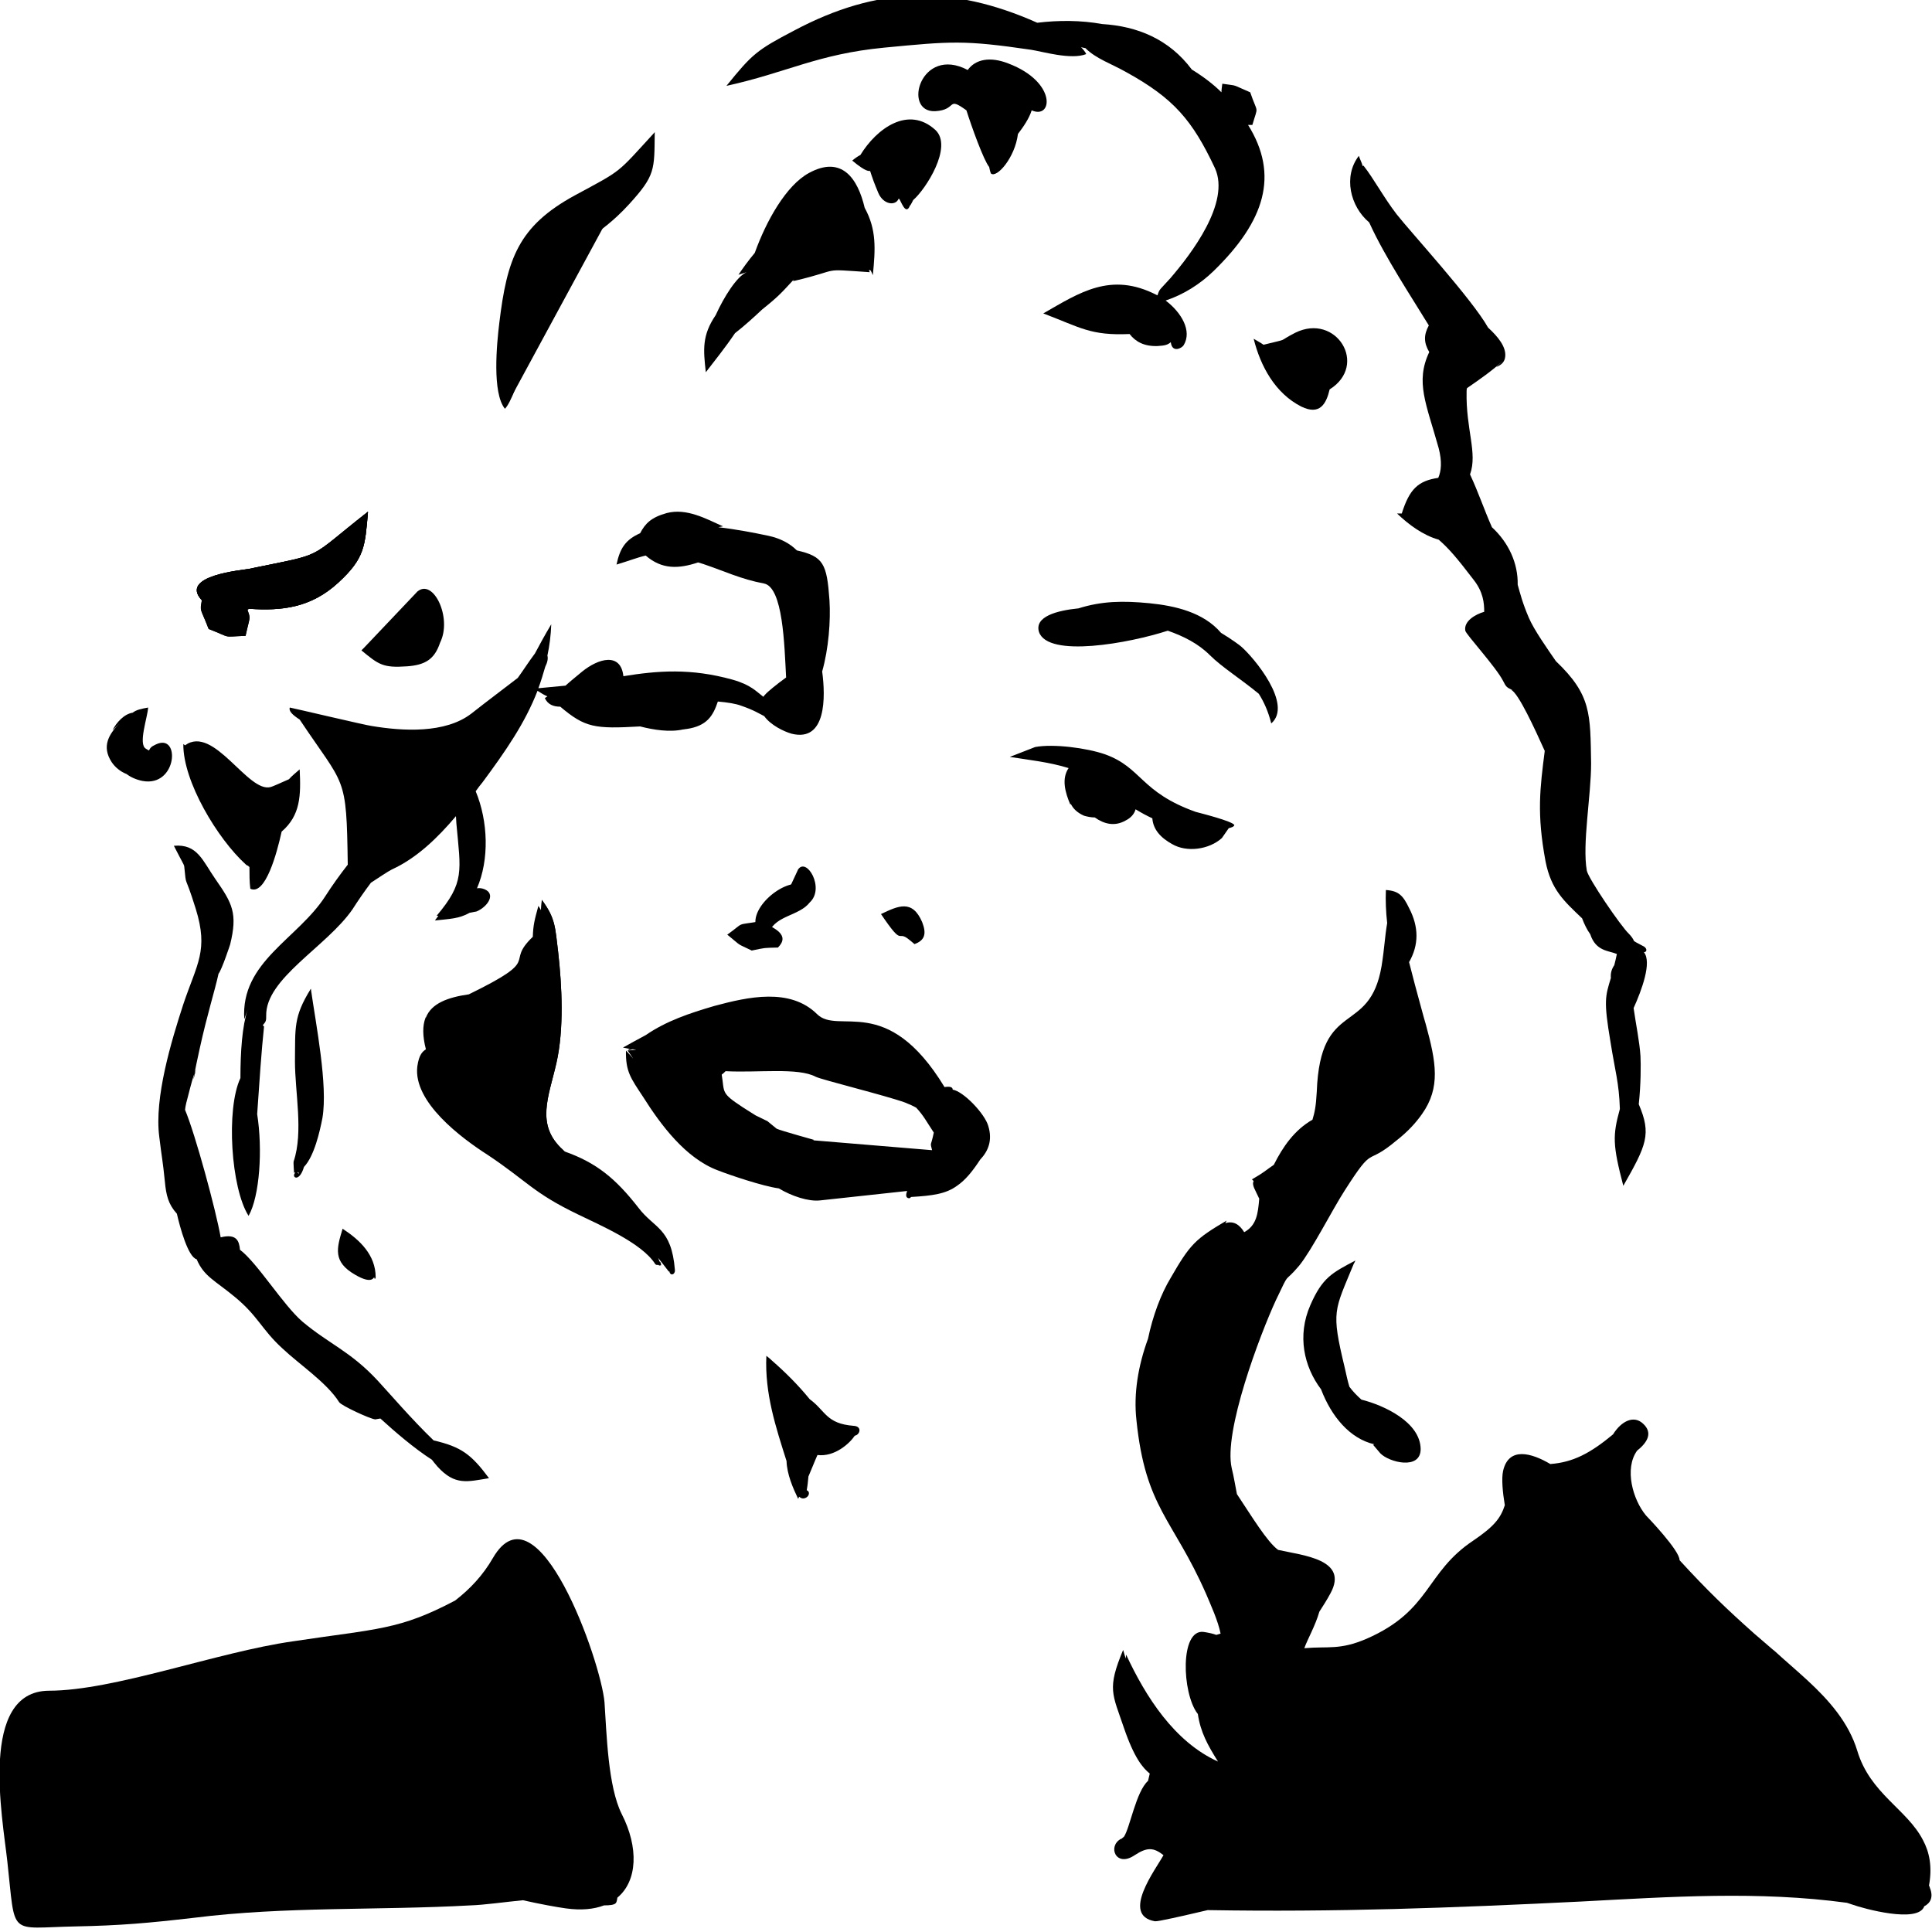
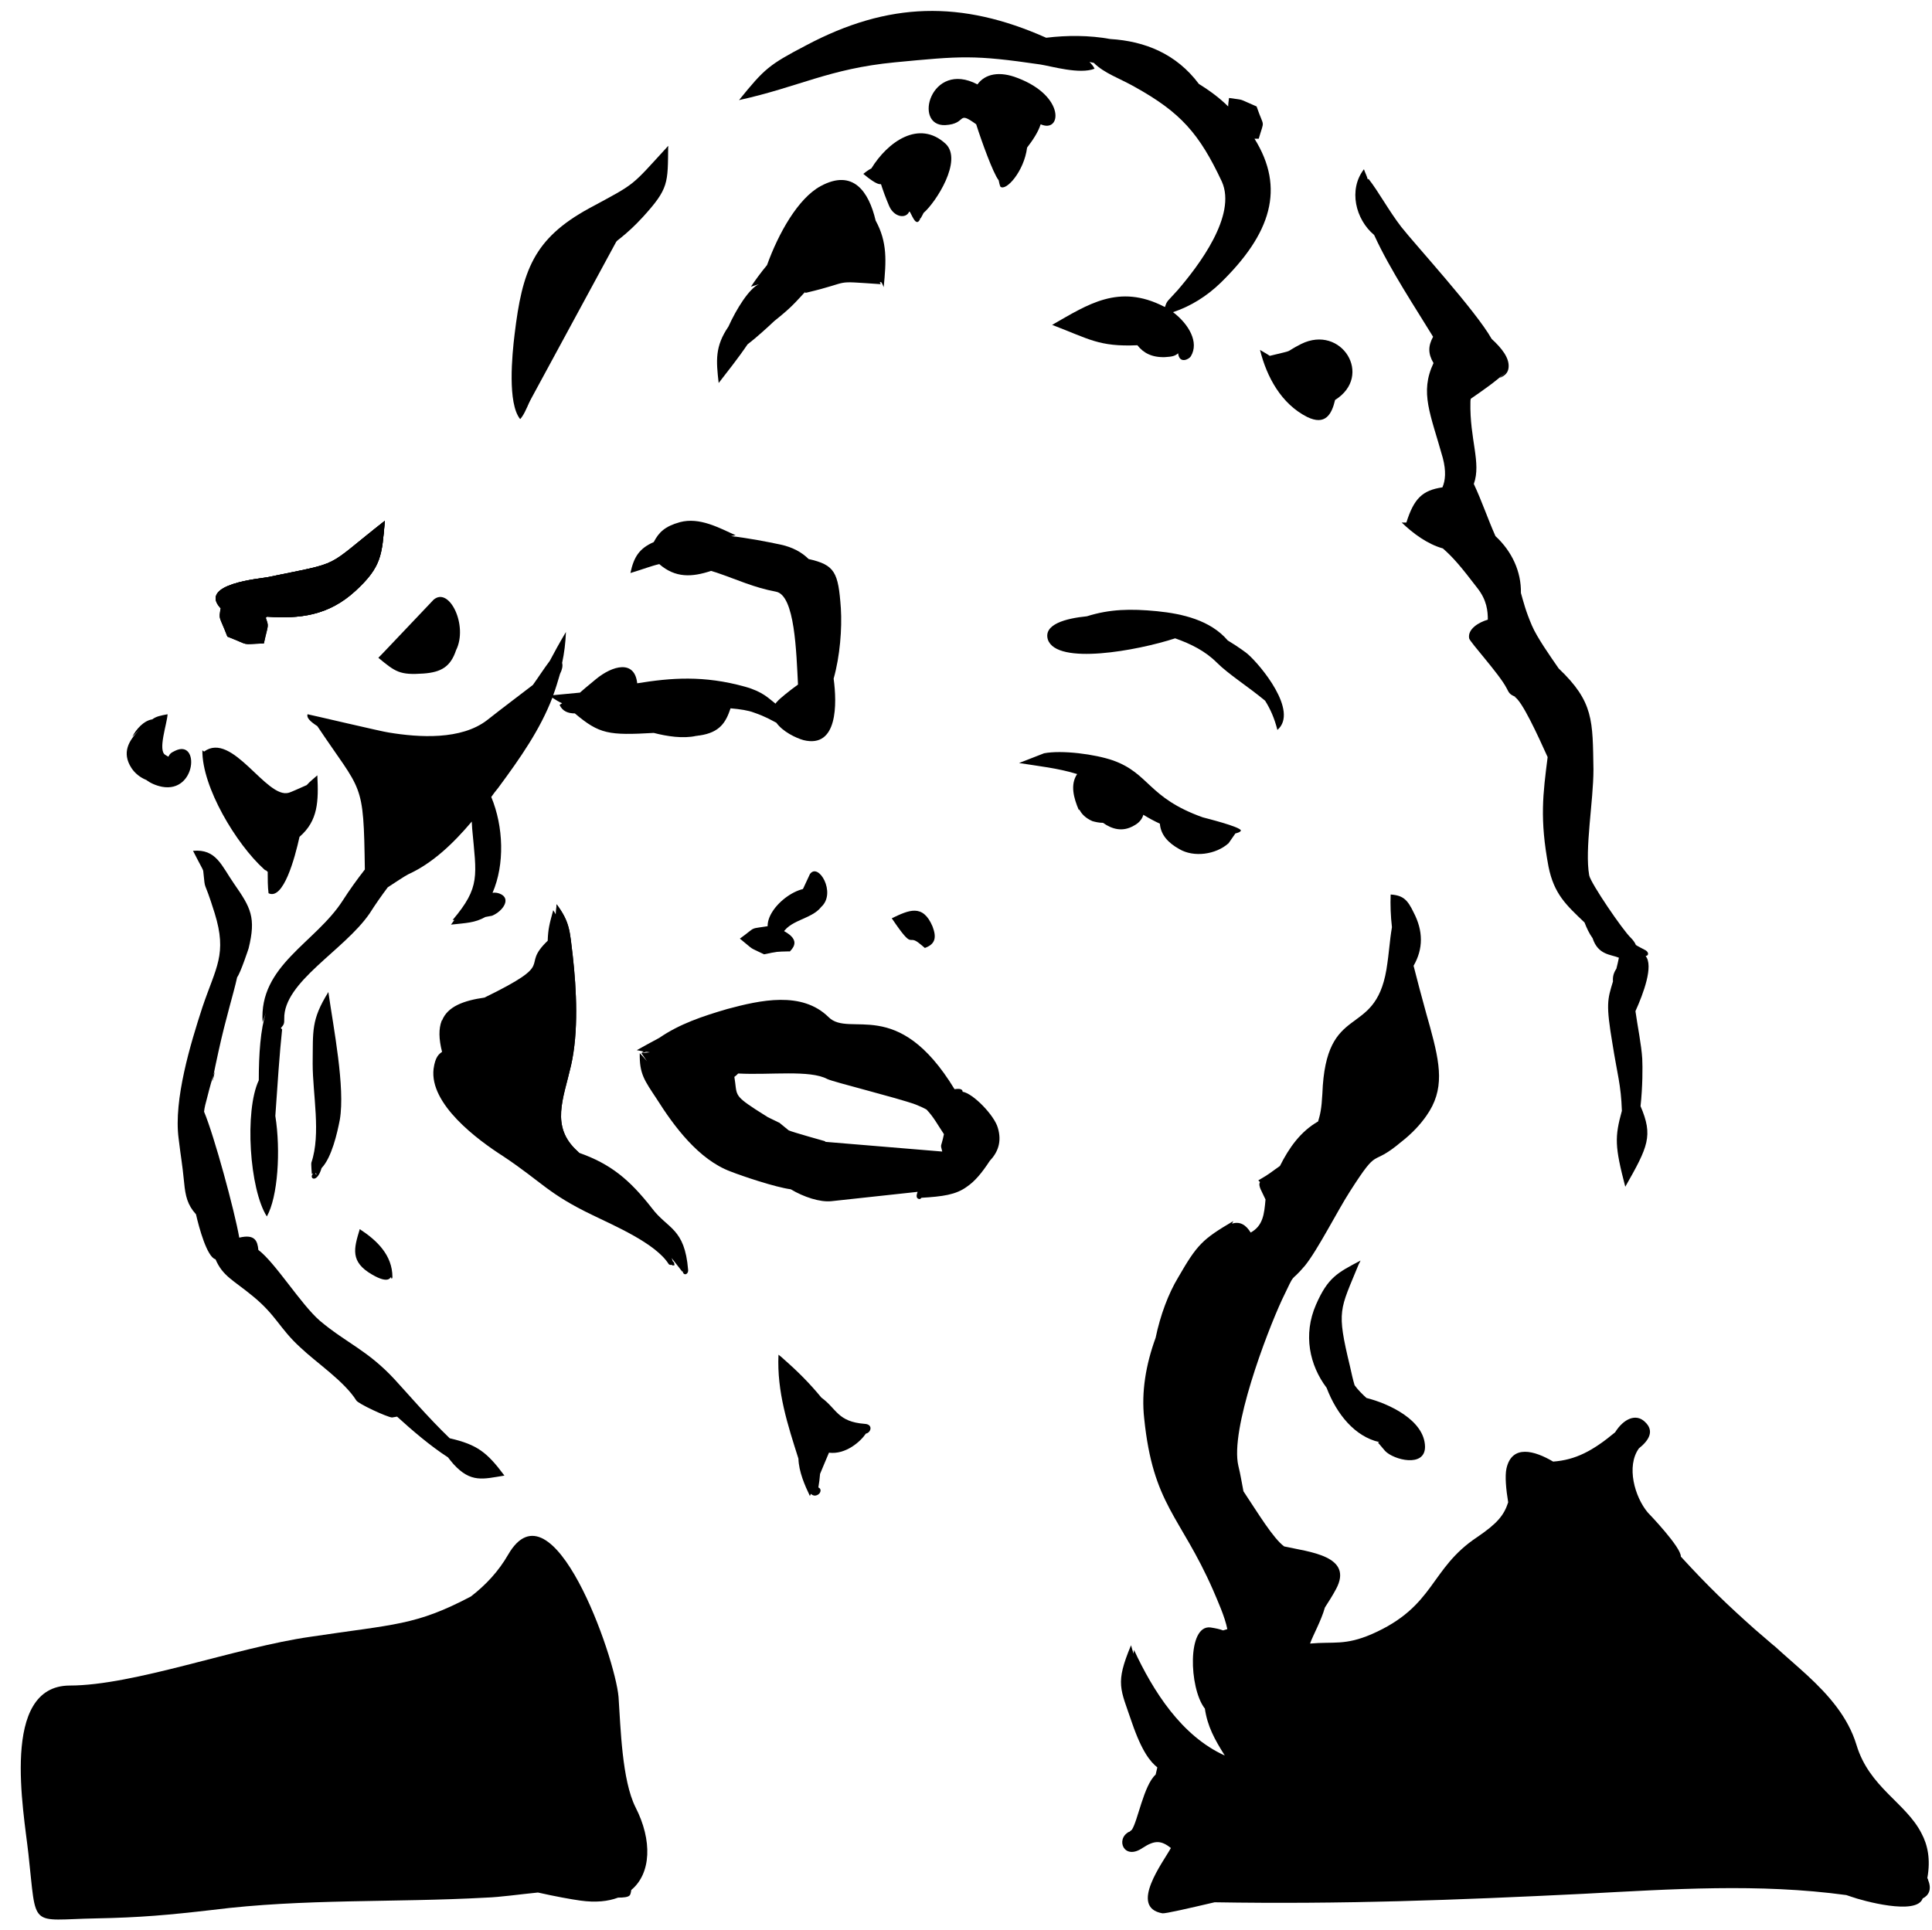
- <svg xmlns="http://www.w3.org/2000/svg" viewBox="0 0 4500 4500">
+ <svg xmlns="http://www.w3.org/2000/svg" viewBox="-50 -36 4554 4550">
  <path d="M1525 308c-1 88 2 100-60 168-77 84-109 67-174 189-39 71-88 262-115 287-30-37-19-151-13-200 18-149 44-225 176-297 113-61 96-49 186-147" />
  <path d="M1525 308c-46 176-192 169-258 282-77 130-91 362-91 362m-319 240v2c-7 78-7 106-69 163-64 59-132 66-207 61-2 0-4-1-6-1-2-6-5-15-8-26-19-9-28-14-35-18 162-6 251-16 325-181m-387 206c-54-58 96-70 110-73 183-38 130-18 277-133-74 165-163 175-325 181-14-7-13-3-57-3zm5-28c-2 13-3 22-5 28zm46-14c-1-2-3-4-5-5-4-3-3-3-6-3 4 2 8 5 11 8" />
  <path d="M857 1192v2c-7 78-7 106-69 163-64 59-132 66-207 61-2 0-4-1-6-1-2-6-5-15-8-26-19-9-28-14-35-18 162-6 251-16 325-181m-387 206c-54-58 96-70 110-73 183-38 130-18 277-133-74 165-163 175-325 181-14-7-13-3-57-3-2 13-3 22-5 28m51-42c-1-2-3-4-5-5-4-3-3-3-6-3 4 2 8 5 11 8" />
  <path d="M857 1192c-76 168-167 175-334 182-74 3 18-6 30 66" />
  <path d="M572 1481c-58 2-29 6-86-16-24-62-20-30-11-95 64-1 33-7 92 21 18 61 18 31 5 90" />
  <path d="M572 1481c-7-15-83-90-97-111m367 145c52-49 39-24 81-56 1 0 1 0 2-1-1 2-1 3-1 5l3-6c4-3 4-3 5-7h-1c5-9 11-13 24-19 9-16 16-40 17-53 37-32 82 61 53 119-13 39-35 52-77 55-56 4-66-4-106-37m83-57c1 0 1-1 2-1 1-3 2-5 4-7l-2-1c-2 4-3 6-4 9m30-27c-7 3-17 9-16 16 6-3 11-9 16-16" />
  <path d="M842 1515c30 0 121-1 132-35 16-5 37-87-2-102m887 647c20-29 63 44 27 77-24 31-78 30-94 68l-7 14c-65-34 8-116 63-125v1l-1 1c2-2 5-3 9-5-2 1-8 4-7 7 14-4 13-27 10-38m-16 40c-2 2-3 4-5 9 2-4 3-7 5-9" />
  <path d="M1859 2025c27 2 20 54 6 58-2 6-114 37-80 101M724 2303c12 84 40 225 27 301-6 31-19 89-43 114-11 38-31 24-20 13-2 0-3 1-3 1 0-1-2-24-1-27 23-68 3-161 3-233 1-78-4-103 37-169m-32 427 4 4c0-4-2-4-4-4" />
  <path d="M724 2303c-32 102 17 226-8 344-4 18-6 50-19 63 1 8-9 41-7 19m108 133c40 26 77 61 77 113 0 3-2 5-3 2v-2c-2-1-4 18-45-6-52-30-43-61-29-107" />
  <path d="M798 2862c24 88 79 115 74 115m822-800c43-31 17-21 76-31 35 15 71 32 42 61-35 1-27 0-61 7-39-19-20-7-57-37" />
  <path d="M1694 2177c35 0 103-2 118 30m240-78c40-19 73-35 96 19 10 26 7 42-18 51-5-4-9-8-12-10-30-25-12 20-66-60M857 1192v2c-7 78-7 106-69 163-64 59-132 66-207 61l-6-1c10 27 7 16-3 64-58 2-29 6-86-16-19-50-21-39-16-67-54-58 96-70 110-73 183-38 130-18 277-133m1157-708c28 51 25 96 19 157-1-3-3-7-5-11-2-1-3-1-4-1 0 1 1 3 2 5-120-8-61-7-175 20-3 0-3 0-4 1 0-1 0-1 1-2v-1c-27 29-33 37-73 69-17 16-41 38-63 55-23 34-48 65-68 91-6-53-9-86 23-133 19-42 49-90 72-100l-19 6c10-15 23-33 38-51 27-75 73-157 126-186 77-42 114 13 130 81" />
  <path d="M1850 71c194-103 366-107 566-18 49-6 102-6 151 3 82 5 156 35 209 106 26 16 50 34 69 53 0-6 1-12 2-20 40 6 18 0 65 20 18 53 19 28 5 76h-10c73 117 39 224-80 340-32 31-70 55-112 69 37 28 62 71 42 104-4 7-27 19-30-7-7 6-13 8-31 9-31 1-51-10-65-28-91 4-114-15-201-48 84-48 157-98 264-43 1 0 1 0 2 1 5-16 5-12 30-40 49-57 140-176 104-256-53-113-97-163-205-223-37-21-72-32-97-57h-1c-3-1-6-1-9-2 5 5 10 11 12 16-35 14-102-6-128-10-157-23-186-20-343-5-155 15-226 58-367 89 60-74 70-83 158-129" />
  <path d="M2254 163c18-25 52-32 95-15 113 43 103 131 54 109-6 19-19 38-32 55-7 56-50 104-63 92-2-5-3-10-4-15-13-16-41-94-53-132-47-34-20-1-73 2-77 3-34-154 76-96m689 640c65-16 29-5 74-28 95-47 171 75 80 132-8 34-23 61-66 40-61-31-95-94-111-158 8 5 16 9 23 14m-431 614c54-17 103-18 165-12 60 6 126 21 167 69 25 15 45 30 47 32 30 26 121 135 70 179-7-28-17-50-29-69-41-34-86-62-114-90-27-27-61-44-98-57-89 29-279 64-300 3-11-36 42-50 92-55m363 505v-1zm-90-31c7 2 88 22 90 31-1 4-9 6-13 7l-16 23c-30 27-82 34-116 14-27-15-44-34-46-60q-19.5-9-39-21c-3 11-11 20-23 26-26 15-51 8-72-7-9 0-18-2-25-4-16-7-26-17-31-28 0 1 0 1-1 2-12-28-21-60-4-85-45-14-93-19-137-26l59-23c42-8 120 2 163 17 86 31 82 88 211 134m391-1505c23 29 47 74 77 113 33 42 176 198 213 264 24 22 42 45 40 67-1 13-9 20-21 25l16-15c-26 24-55 44-84 64-1 3-1 6-1 8-2 88 26 143 8 193 20 43 32 80 51 123 39 36 61 84 60 134 6 21 11 42 26 77 12 28 43 72 63 101 83 79 80 123 82 238 0 76-21 188-10 250 4 19 79 129 98 147 6 6 10 12 12 17 6 4 13 7 20 11 10 4 12 14 3 15 19 23-5 88-24 130 5 36 14 79 16 112 1 20 1 66-4 112 30 70 18 95-36 190-25-96-25-117-8-179-2-62-11-87-22-157-16-95-12-105 1-148-1-12 2-21 8-30 2-8 4-16 6-26-19-8-49-6-62-46-8-11-14-24-19-37-43-41-72-67-85-132-21-112-13-171-2-258-23-51-61-134-78-142 2 0 0 0 4 1-15-7-16-8-23-22-17-33-87-109-88-117-4-22 23-38 44-44 0-20-2-46-25-75-39-51-57-72-81-93-36-10-70-35-97-61h11c18-57 38-76 85-83 7-16 9-38 1-69-29-104-55-154-22-224-13-22-13-40-1-62-39-64-102-159-138-238 0-1-1-1-1-2-44-37-61-107-24-155 3 9 7 16 9 24 1-1 1-1 2-1M431 1736c67-49 147 113 200 97 4-1 24-10 42-18 7-8 16-15 25-23 3 61 2 107-42 145-11 50-38 150-73 133-2-16-2-33-2-51-1 0-1 0-2-1-1-3-2 0-7-5-65-59-146-193-145-280 1 1 3 2 4 3m717 1893c104-179 252 241 260 336 5 73 8 196 40 260 40 78 37 156-10 195-1 7-2 11-4 13-4 4-14 5-27 5-24 9-53 12-89 7-22-3-60-10-100-19-41 4-90 11-122 12-215 12-431 2-645 29-104 12-170 18-275 20-159 3-139 27-159-152-11-101-67-396 97-397 152 0 392-90 568-115 199-30 247-26 378-95 35-27 65-59 88-99m650-460c32 28 61 57 88 90 37 27 38 57 102 62 21 1 15 21 3 23-12 18-47 50-87 45-8 18-14 34-21 50-1 11-2 21-4 32 8 3 6 13-1 17s-12 2-17-2c0 2-1 3-2 5-12-25-26-57-27-88-25-79-51-157-47-245 4 3 9 7 13 11M453 2500c10-32-9 42 0 0m-22 85c24 57 72 234 83 297 37-9 43 8 45 29 40 30 100 128 145 167 63 53 112 69 176 138 26 28 79 90 130 139 65 15 88 33 129 88-50 8-79 18-120-27-6-7-10-12-13-16-42-27-86-65-120-96l-12 2c-12-1-79-32-84-40-29-46-93-88-133-126-48-44-56-75-111-120-46-38-71-47-88-87-20-5-39-75-46-106-20-22-25-43-28-75-5-50-7-54-13-104-12-91 28-223 56-309 32-95 59-125 29-222-28-90-21-44-27-100-2-6-2-4-24-47 55-5 67 35 97 78 39 56 52 79 34 152 0 0-19 58-27 68-9 41-26 93-44 175-6 28-10 46-12 57-3 8-8 25-15 53-3 11-6 22-7 32m2722 359c-45 110-53 108-21 241 4 18 7 32 11 45 8 11 18 21 28 30 52 13 137 52 138 115 0 50-74 31-94 10l-17-20c1 0 2 0 3-1-57-13-100-65-124-128-40-53-56-125-25-196 28-64 50-75 105-104-1 3-3 6-4 8M2004 361c38-62 112-116 175-58 41 39-23 138-52 163-2 4-4 8-7 13l-1-1v2c-10 23-21-14-25-17h-1c-7 17-35 14-47-13-39-93 6-20-61-76 6-5 13-10 19-13M345 1648c-1 22-24 86-5 96 3 2 5 3 7 4 3-6 5-9 16-14 58-28 50 100-31 85-15-3-28-9-37-16-15-6-27-16-35-28-24-37-6-65 18-90l-16 16c9-18 27-38 47-41 9-7 20-9 36-12" />
  <path d="M1553 1195c46-12 91 13 131 31l-11 2c43 5 84 13 117 20 28 6 50 18 66 34 62 14 70 31 76 116 3 48-2 113-17 166 8 59 10 165-71 145-18-5-49-20-64-41-12-6-24-14-53-24-13-5-32-8-55-10-11 33-25 57-73 64-3 0-5 1-8 1-31 7-69 1-100-7-106 6-128 3-186-46-16 0-29-5-36-20l6-4c-7-3-14-7-23-13-29 75-74 140-128 213-6 7-11 14-16 21 29 70 32 159 3 226 6-1 12 0 17 2 28 11 8 41-18 52l-16 3c-25 14-45 14-81 18 2-3 5-7 8-11h-4c66-78 56-104 46-215 0-6-1-11-1-17-43 51-92 98-149 124-10 5-32 20-49 31-15 20-29 40-43 62-60 87-203 161-201 248 0 11 0 13-8 22l3 3c-6 56-11 131-16 204 13 82 6 191-20 237-41-64-53-249-19-321 0-61 4-121 17-160l-8 23c-9-134 125-187 189-287 16-25 34-50 52-73-3-212-6-179-112-338-17-11-26-20-23-28 2 0 180 42 191 43 72 12 171 18 232-29 38-30 73-56 108-83 13-18 25-37 40-57 10-19 22-41 38-68-1 26-4 50-9 73 2 7 0 16-5 26-5 17-10 34-16 50q33-3 63-6c7-6 17-15 38-32 39-32 91-46 97 10 80-13 157-19 254 8 43 12 56 28 72 40 1-2 3-4 5-6 4-5 27-24 48-39-4-75-7-211-52-219-53-10-90-28-140-45l-13-4c-45 15-84 17-122-16-18 4-38 12-68 21 8-38 21-58 55-73 12-23 26-37 62-47m1729 920q34.5 66 0 126c9 35 18 70 30 113 3 11 6 22 9 32 24 88 35 147-9 209-14 20-33 41-60 62-74 62-49 5-120 116-29 45-76 138-106 175-39 46-19 7-54 80-37 80-123 307-103 392 5 20 8 40 12 60 34 51 70 111 96 130 58 13 165 22 122 101-8 15-17 29-26 43-9 32-28 65-35 85 56-5 82 5 145-22 151-66 136-154 249-229 47-32 63-51 73-82-5-30-8-62-4-80 13-57 66-42 110-16 53-4 93-25 146-69 20-32 49-45 70-25 23 21 11 43-14 63-30 42-10 114 21 151 2 2 79 82 78 104 65 71 110 114 174 171l43 37 5 4c24 22 50 44 75 67 51 47 97 99 117 165 30 100 116 136 153 208 15 28 22 62 14 106 1 2 2 3 2 5 9 22 1 36-13 43-14 41-143 5-168-4l-12-4c-206-28-411-14-619-3-304 15-572 25-870 20-60 14-116 27-123 26-80-14 2-121 20-154-23-18-38-19-67 0-44 30-64-21-32-38h1c2-2 4-3 6-5 14-21 28-105 56-130l4-17c-16-13-36-36-60-106-27-80-40-91-2-182 2 7 4 14 6 20l1-9c45 97 112 203 214 249-24-38-41-69-47-111l-1-1c-36-48-41-196 14-190 13 2 22 4 30 7 3-1 7-2 10-3-6-30-23-67-34-93-77-175-141-199-162-404-7-62 4-127 27-190 11-53 30-104 53-142 45-78 57-90 130-133l-3 6c19-6 33 3 44 21 29-16 32-43 35-78-9-20-18-32-13-41l-4-4c28-16 32-21 51-34 21-42 48-81 90-105 5-17 8-29 10-65 8-219 123-128 151-293 7-44 7-64 13-100-3-26-4-53-3-77 30 2 40 13 54 42" />
  <path d="M1262 2096c32 43 31 64 38 121 9 80 14 180-4 259s-49 144 15 202l14 14h-16c-102-5-81-168-75-229 12-126 20-241 28-367m-253 301c11 23 7 37 0 50 0-6 1-11 1-11-4-16-4-29-1-39" />
  <path d="M1262 2096c32 43 31 64 38 121 9 80 14 180-4 259s-49 144 15 202l4 4c74 26 119 63 172 131 37 49 77 46 85 145 1 11-11 15-13 3l-1 1c-8-10-16-21-25-32 1 2 2 5 3 8 3 2 3 3 4 9-5 1-4 1-7-1-1 0 0 0 0 0-2 1-6 0-7-2-31-49-130-91-179-115-106-51-118-77-211-139-61-39-174-123-164-206 4-29 13-35 20-40-8-31-8-55-1-73v-1h1c13-33 51-47 100-54 176-86 81-69 149-134 1-28 4-39 13-72 2 3 4 6 6 10 1-8 1-16 2-24m402 247c78-21 176-43 239 19 50 50 162-52 297 170 13-2 19 0 19 6 25 4 75 56 83 85 10 33 0 58-19 78-19 29-35 48-54 61-26 19-57 23-107 26-1 1-2 3-5 3-7-1-8-7-4-17l-203 22c-27 3-66-10-96-28-37-5-114-31-142-42-75-28-133-106-174-171-29-44-41-59-40-108 6 6 11 12 17 19-8-12-13-19-13-19 1-1 3-3 5-4h-1c-4-1-10-2-15-3 18-10 36-20 53-29 48-33 102-51 160-68m507 336c-5-20-3-7 4-41-16-24-24-40-41-58-7-4-16-8-26-12-44-16-194-53-208-60-41-22-134-9-210-13-3 3-6 6-9 8 7 42-3 42 49 76 1 1 13 8 30 19 15 7 26 13 27 13l22 18c8 4 87 26 87 26l-2 1zm-689-234c-2 0-5-1-9-1-4 1-8 2-11 3z" />
</svg>
